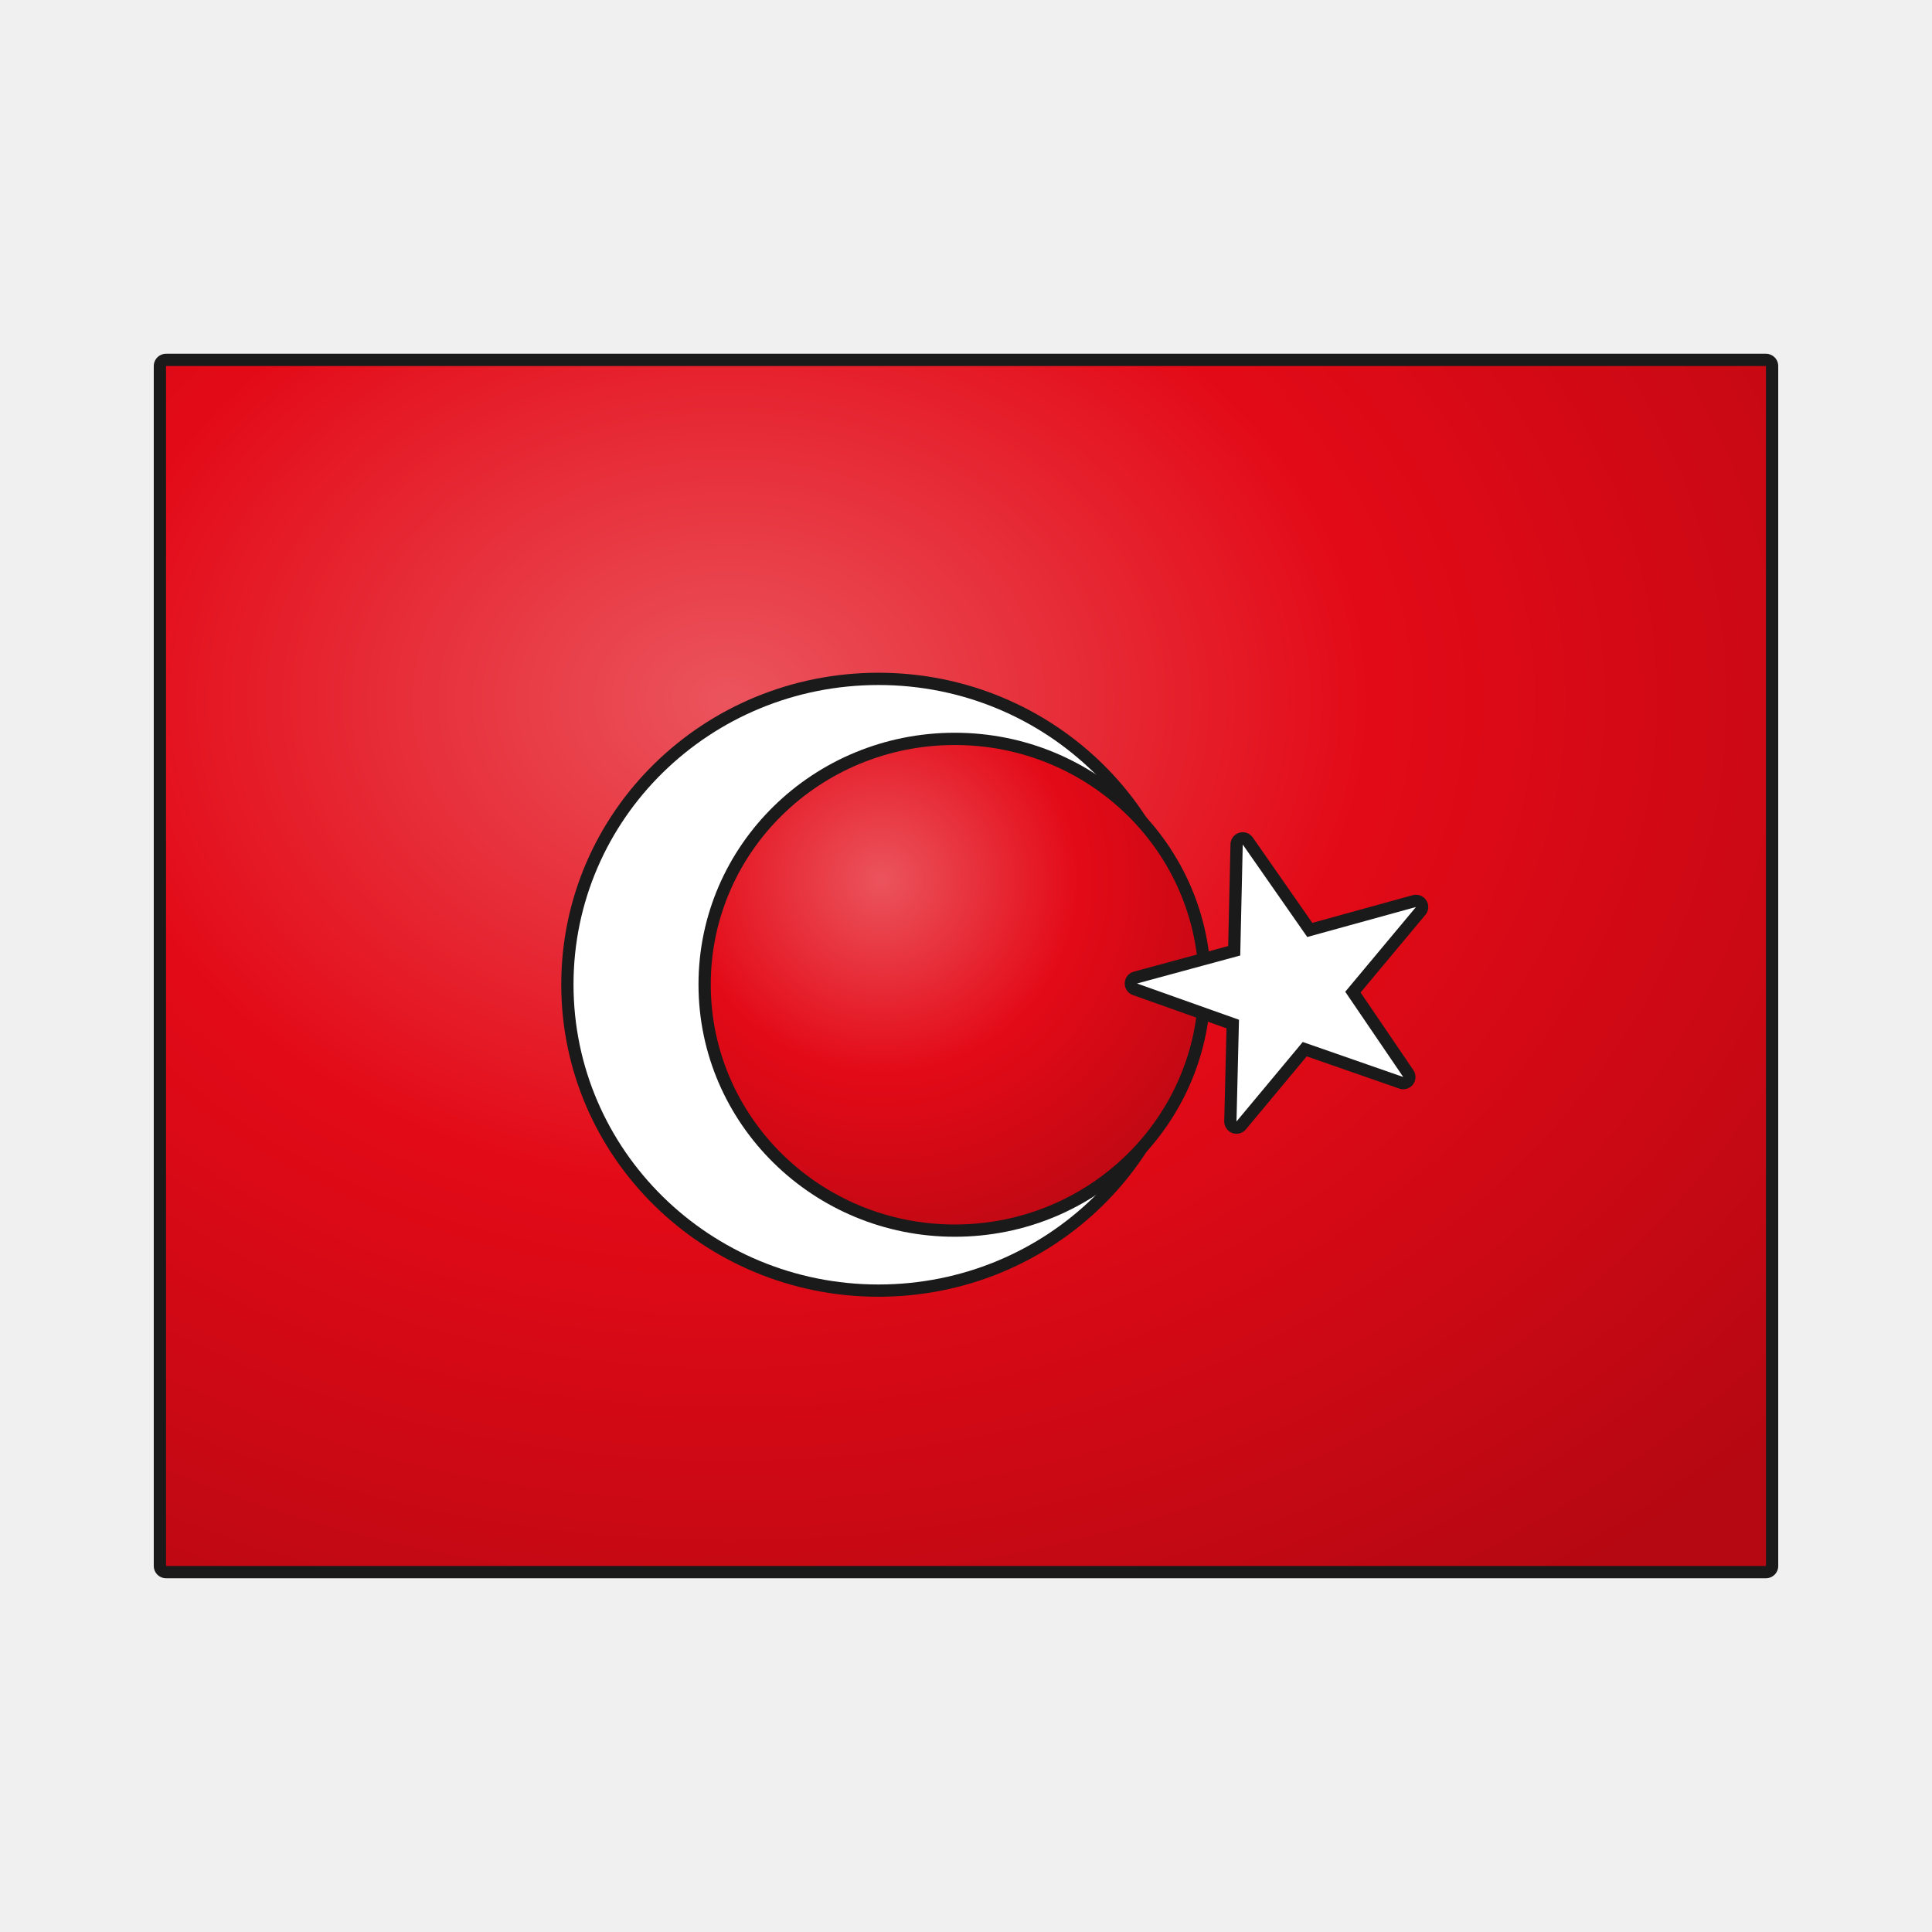
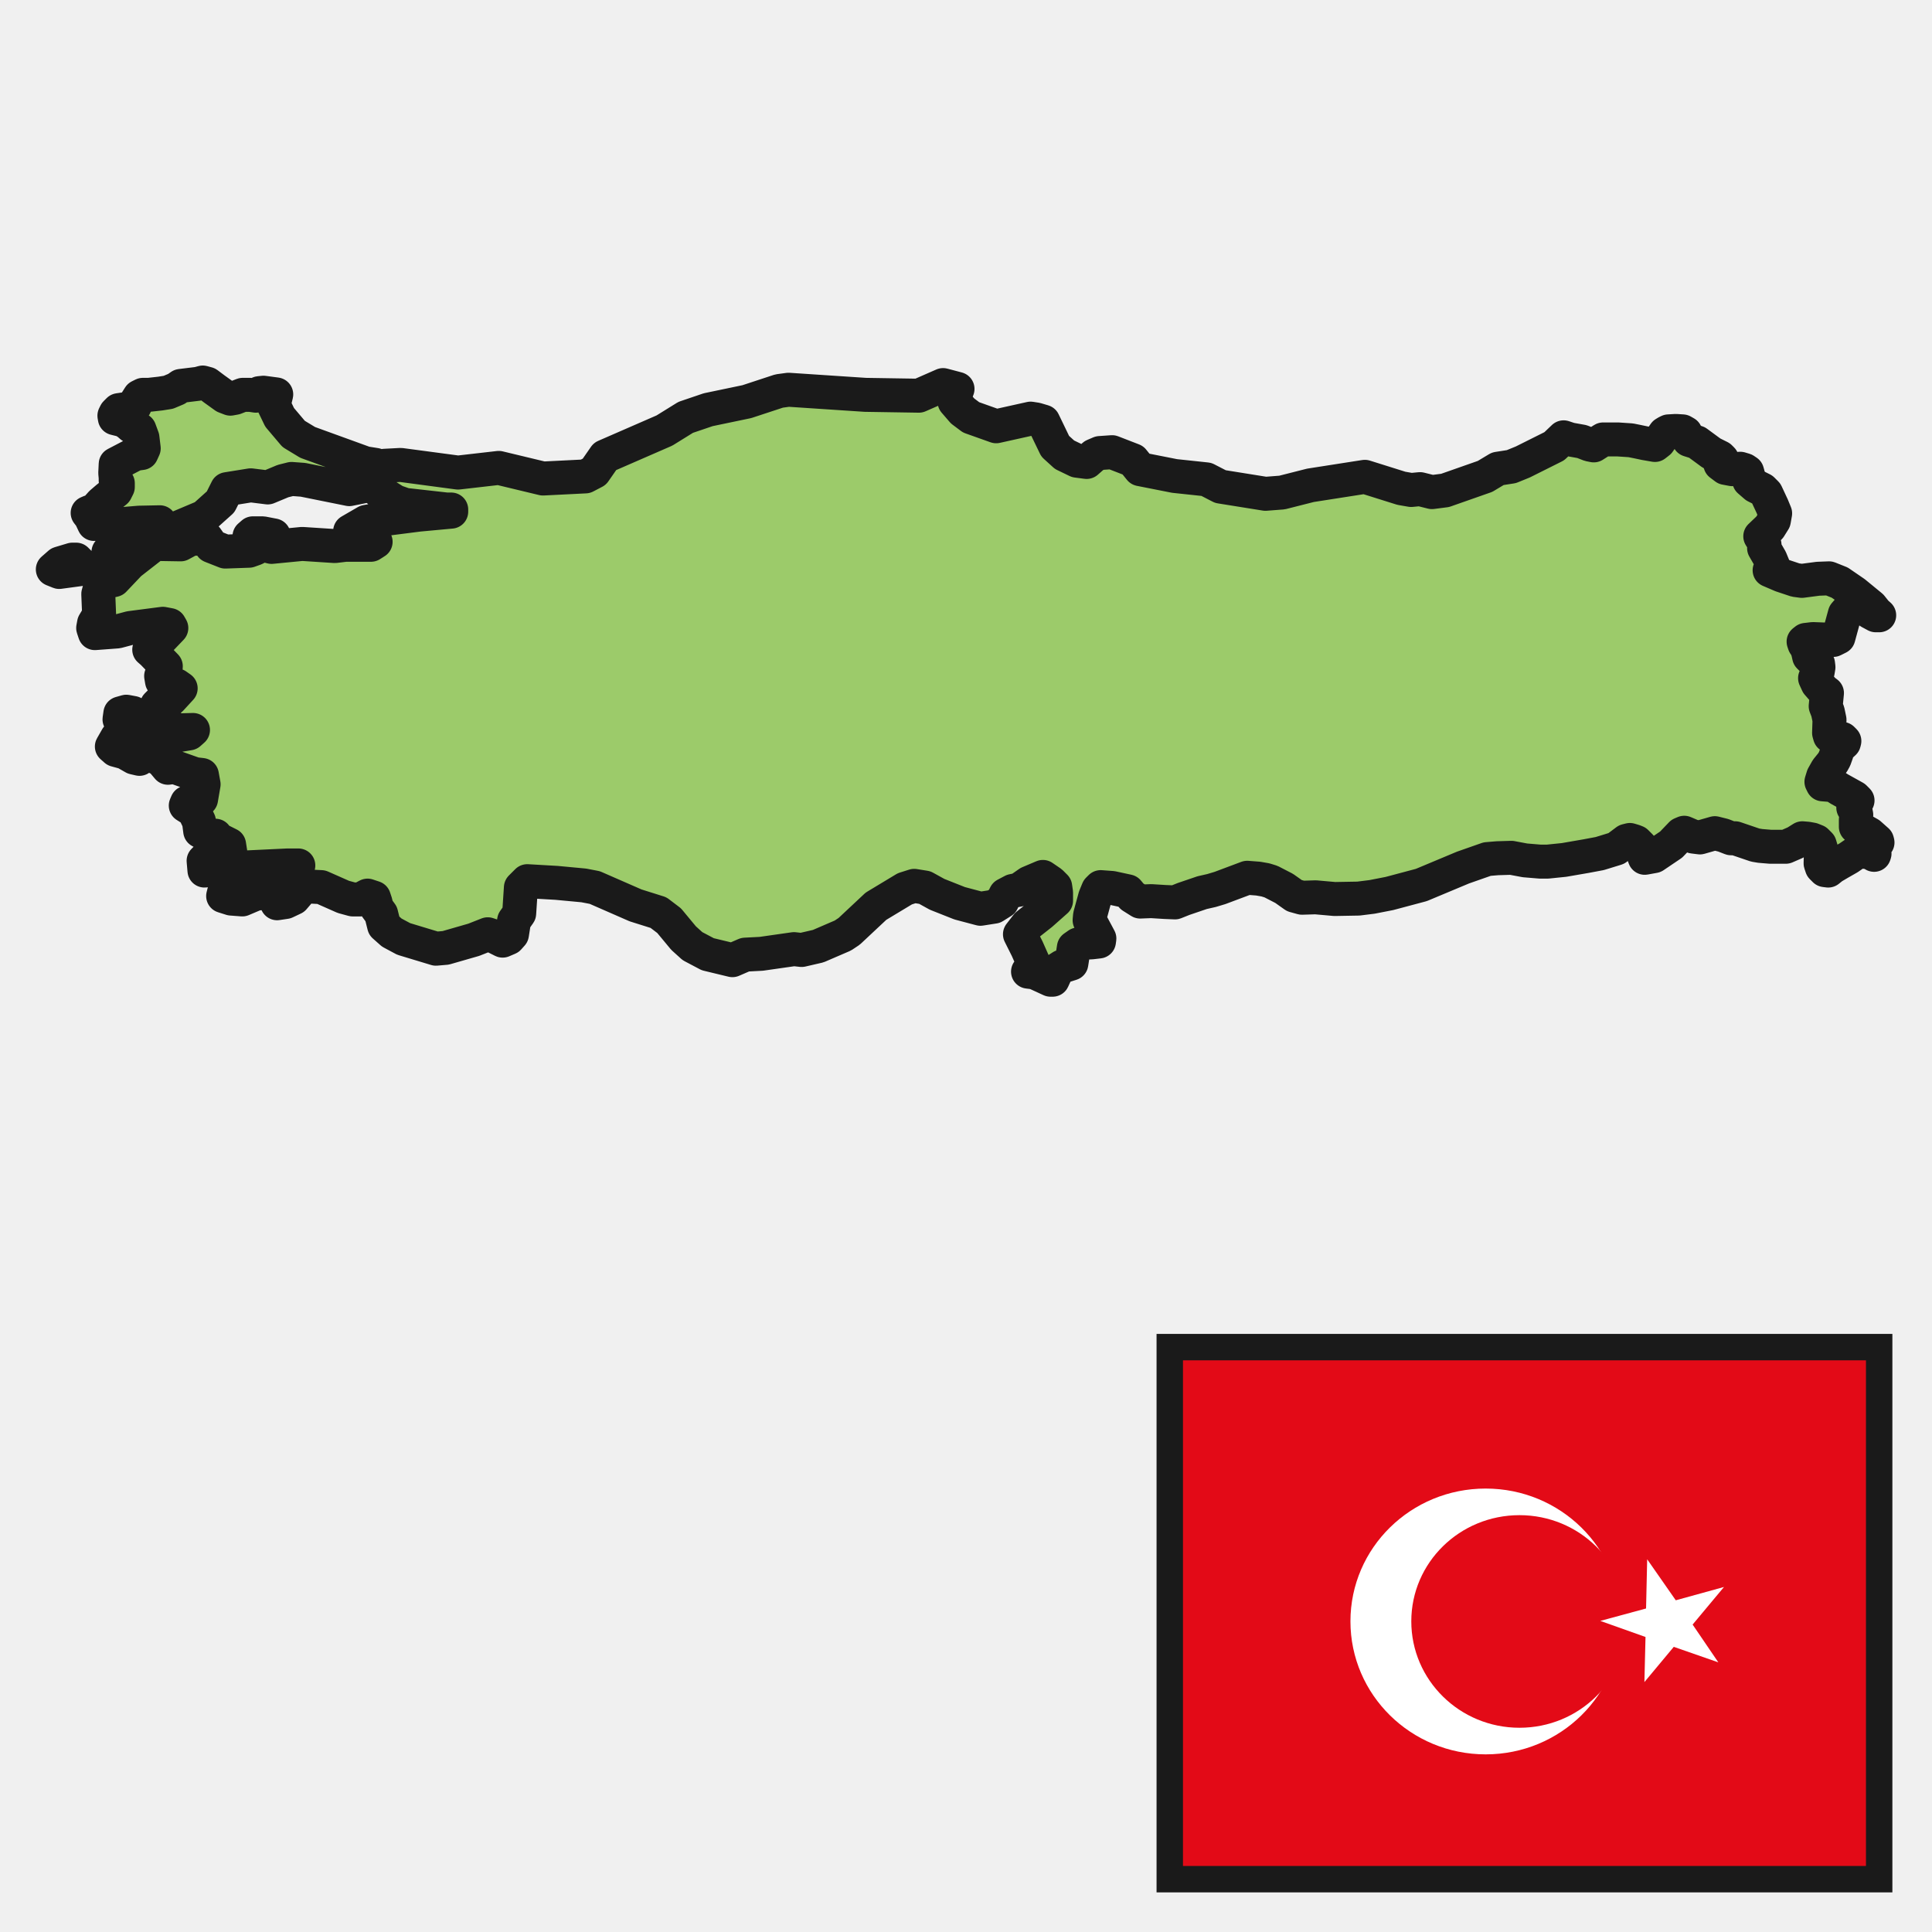
- <svg xmlns="http://www.w3.org/2000/svg" viewBox="0 0 512 512" data-copyright="© 2026 Sensory App House">
-   <defs>
-     <radialGradient id="s3d_e30a17" cx="0.35" cy="0.28" r="0.9">
-       <stop offset="0" stop-color="#eb545d" />
-       <stop offset="0.45" stop-color="#e30a17" />
-       <stop offset="1" stop-color="#b60812" />
-     </radialGradient>
-   </defs>
-   <g data-fit="1" transform="translate(44.00 97.00) scale(0.6625)">
+ <svg xmlns="http://www.w3.org/2000/svg" viewBox="0 0 512 512">
+   <g transform="translate(-32.15 -107.65) scale(1.1256)">
+     <path d="M 396.7 198.6 L 398.2 199.1 L 401.0 199.6 L 402.8 200.3 L 403.8 200.5 L 406.0 199.1 L 409.5 199.1 L 412.5 199.3 L 414.0 199.6 L 415.9 200.0 L 418.2 200.4 L 419.1 199.7 L 420.5 197.7 L 421.0 197.4 L 421.4 197.2 L 423.1 197.1 L 424.7 197.2 L 425.4 197.6 L 426.2 199.2 L 428.1 199.8 L 431.5 202.3 L 433.5 203.3 L 434.0 203.8 L 433.4 204.3 L 433.6 204.9 L 434.8 205.8 L 436.4 206.1 L 438.3 206.0 L 439.3 206.3 L 439.9 206.7 L 440.1 207.4 L 440.1 207.8 L 440.4 208.8 L 441.9 210.1 L 443.5 210.9 L 444.4 211.8 L 445.8 214.8 L 446.5 216.5 L 446.2 218.2 L 445.2 219.8 L 443.0 221.9 L 443.5 222.7 L 444.0 223.9 L 443.9 224.7 L 445.4 227.3 L 446.1 229.0 L 445.6 229.3 L 445.2 229.9 L 448.0 231.1 L 451.3 232.2 L 452.8 232.4 L 456.6 231.9 L 459.2 231.8 L 461.7 232.8 L 465.2 235.2 L 469.1 238.4 L 469.9 239.4 L 470.2 239.8 L 471.0 240.5 L 470.2 240.5 L 468.9 239.8 L 465.9 237.9 L 464.2 238.7 L 462.9 240.2 L 461.4 245.7 L 460.2 246.3 L 458.0 246.2 L 455.4 246.1 L 453.7 246.3 L 453.2 246.7 L 453.4 247.3 L 454.0 248.2 L 454.3 249.3 L 454.5 250.2 L 455.4 251.1 L 456.6 251.9 L 456.7 252.7 L 456.5 253.9 L 456.2 254.8 L 455.9 255.3 L 456.5 256.6 L 457.9 258.2 L 458.7 258.8 L 458.4 261.9 L 458.9 263.2 L 459.3 265.1 L 459.2 268.2 L 459.4 268.9 L 459.8 269.2 L 461.1 269.3 L 462.3 269.6 L 462.8 270.1 L 462.7 270.5 L 461.2 271.9 L 461.0 272.9 L 460.5 274.3 L 460.0 275.2 L 458.7 276.8 L 457.8 278.4 L 457.4 279.7 L 457.7 280.3 L 460.2 280.5 L 461.6 281.4 L 465.2 283.4 L 465.9 284.1 L 464.9 285.3 L 464.9 285.8 L 465.4 286.4 L 465.6 287.5 L 465.5 288.7 L 465.5 290.3 L 466.2 290.6 L 468.7 292.0 L 470.5 293.6 L 470.6 294.0 L 469.7 295.2 L 469.9 296.6 L 469.8 296.9 L 469.1 296.4 L 467.7 296.2 L 466.3 296.1 L 465.4 296.5 L 463.8 297.6 L 461.7 298.8 L 460.0 299.8 L 459.0 300.6 L 458.2 300.5 L 457.5 299.8 L 457.2 298.9 L 457.3 295.5 L 457.0 294.5 L 456.2 293.7 L 455.2 293.3 L 454.1 293.1 L 452.9 293.0 L 451.3 294.0 L 449.0 295.0 L 445.4 295.0 L 443.0 294.8 L 441.8 294.6 L 437.1 293.0 L 436.1 293.0 L 434.3 292.3 L 432.3 291.8 L 428.8 292.8 L 427.2 292.6 L 425.1 291.7 L 424.4 292.0 L 422.0 294.5 L 418.0 297.2 L 415.8 297.6 L 414.8 294.9 L 413.8 293.9 L 413.3 293.7 L 412.3 293.4 L 411.5 293.6 L 409.1 295.4 L 405.2 296.6 L 402.0 297.2 L 396.8 298.1 L 392.9 298.5 L 391.2 298.5 L 387.6 298.2 L 384.4 297.6 L 381.1 297.7 L 378.7 297.9 L 373.0 299.9 L 363.2 304.0 L 355.7 306.0 L 351.6 306.8 L 348.4 307.2 L 342.8 307.3 L 338.3 306.9 L 335.1 307.0 L 333.3 306.5 L 330.9 304.8 L 327.8 303.2 L 326.5 302.8 L 324.8 302.5 L 322.2 302.3 L 315.8 304.7 L 313.8 305.3 L 311.6 305.8 L 307.2 307.3 L 305.2 308.1 L 302.8 308.0 L 299.6 307.8 L 297.0 307.9 L 295.1 306.7 L 294.1 305.5 L 290.4 304.7 L 287.7 304.5 L 287.1 305.1 L 286.4 306.8 L 285.2 311.2 L 285.1 312.3 L 287.4 316.6 L 287.3 317.3 L 285.6 317.5 L 283.7 317.6 L 282.4 318.0 L 281.4 318.7 L 280.8 322.5 L 278.6 323.2 L 277.5 323.9 L 276.4 326.3 L 275.9 326.3 L 272.2 324.6 L 270.6 324.4 L 272.0 322.6 L 270.4 319.0 L 268.7 315.6 L 270.4 313.4 L 273.7 310.8 L 277.2 307.7 L 277.2 305.8 L 277.0 304.4 L 276.0 303.4 L 274.1 302.1 L 270.8 303.5 L 268.5 305.1 L 267.0 305.4 L 265.3 306.3 L 264.5 307.9 L 262.6 309.1 L 259.4 309.6 L 254.5 308.3 L 249.2 306.2 L 246.3 304.6 L 243.8 304.2 L 241.6 304.9 L 234.8 309.0 L 228.5 314.9 L 227.0 315.9 L 221.2 318.4 L 217.3 319.3 L 215.5 319.1 L 207.8 320.2 L 204.0 320.4 L 201.0 321.7 L 195.2 320.3 L 191.6 318.4 L 189.5 316.5 L 186.1 312.4 L 183.6 310.5 L 178.2 308.8 L 168.6 304.6 L 166.0 304.1 L 159.6 303.5 L 152.7 303.1 L 151.2 304.6 L 150.8 310.7 L 149.6 312.4 L 149.1 315.6 L 148.3 316.5 L 146.9 317.1 L 144.9 316.1 L 143.4 315.6 L 140.1 316.9 L 133.5 318.8 L 131.2 319.0 L 123.6 316.7 L 120.8 315.2 L 119.0 313.6 L 118.3 310.8 L 117.2 309.3 L 117.0 308.2 L 116.6 307.0 L 115.1 306.5 L 113.4 307.4 L 111.6 307.4 L 109.4 306.8 L 104.2 304.5 L 100.1 304.3 L 97.7 307.1 L 95.8 308.0 L 93.8 308.3 L 93.6 307.5 L 95.2 305.7 L 88.9 306.0 L 85.6 307.4 L 83.0 307.2 L 81.1 306.6 L 81.3 305.8 L 83.3 305.5 L 85.0 304.9 L 91.8 304.4 L 93.4 303.9 L 95.1 301.9 L 98.4 300.2 L 98.8 299.4 L 96.3 299.4 L 85.8 299.9 L 78.6 299.7 L 77.8 300.5 L 76.7 300.6 L 76.5 298.3 L 77.6 297.2 L 79.1 297.3 L 82.8 296.4 L 82.5 294.5 L 79.9 293.2 L 79.3 292.4 L 77.3 292.2 L 75.7 291.3 L 75.4 289.0 L 74.2 286.5 L 72.3 285.3 L 72.6 284.6 L 75.9 283.8 L 76.5 280.3 L 76.1 278.1 L 74.4 277.9 L 69.6 276.2 L 68.1 276.4 L 66.5 274.5 L 63.7 273.2 L 62.3 273.6 L 61.4 274.3 L 60.1 274.0 L 58.0 272.8 L 55.8 272.2 L 54.9 271.4 L 56.1 269.3 L 57.7 269.4 L 58.0 267.7 L 56.7 265.0 L 56.9 263.6 L 58.3 263.2 L 59.9 263.5 L 61.6 265.1 L 62.1 266.7 L 61.7 268.2 L 62.8 269.7 L 63.5 270.1 L 64.0 268.5 L 64.7 268.2 L 65.7 268.9 L 67.7 269.2 L 73.1 268.3 L 74.0 267.5 L 70.1 267.6 L 68.8 266.8 L 67.2 265.1 L 66.3 263.5 L 66.0 262.8 L 65.5 261.7 L 66.1 261.1 L 68.8 260.2 L 71.1 257.7 L 70.1 257.0 L 69.0 256.6 L 67.8 256.9 L 66.7 256.0 L 66.5 254.8 L 67.5 253.9 L 67.6 252.5 L 64.5 249.3 L 63.7 248.6 L 64.3 247.5 L 66.7 245.8 L 68.9 243.5 L 68.5 242.8 L 66.9 242.5 L 59.2 243.5 L 56.2 244.3 L 50.9 244.7 L 50.5 243.5 L 50.7 242.4 L 51.9 240.4 L 51.7 235.5 L 52.4 232.9 L 55.4 232.2 L 59.1 228.3 L 65.0 223.7 L 71.1 223.8 L 73.5 222.5 L 77.2 222.4 L 77.9 223.4 L 78.3 224.2 L 81.6 225.5 L 87.2 225.3 L 88.6 224.8 L 89.9 224.1 L 87.3 221.9 L 88.1 221.2 L 90.4 221.2 L 93.0 221.7 L 93.2 222.2 L 92.5 222.9 L 91.7 224.2 L 92.5 224.4 L 99.7 223.7 L 107.4 224.2 L 109.9 223.9 L 115.9 223.9 L 117.0 223.2 L 115.2 222.2 L 113.4 221.9 L 112.2 221.4 L 111.0 220.7 L 114.8 218.5 L 117.0 218.1 L 127.2 216.8 L 134.8 216.1 L 134.8 215.6 L 133.7 215.6 L 123.9 214.5 L 121.6 213.7 L 118.3 211.6 L 117.6 211.1 L 116.8 210.1 L 117.3 207.9 L 117.9 206.3 L 119.1 205.3 L 122.9 205.1 L 136.4 206.9 L 146.0 205.8 L 156.4 208.3 L 166.4 207.8 L 168.5 206.7 L 171.0 203.1 L 185.0 197.0 L 190.0 193.9 L 195.3 192.1 L 204.4 190.2 L 212.0 187.7 L 214.2 187.4 L 232.3 188.6 L 244.9 188.8 L 250.6 186.3 L 254.0 187.2 L 253.7 188.0 L 253.0 188.8 L 253.3 190.2 L 255.2 192.4 L 257.2 193.9 L 263.1 196.0 L 271.2 194.2 L 272.5 194.4 L 274.2 194.9 L 277.0 200.7 L 279.2 202.7 L 282.1 204.1 L 284.4 204.4 L 286.1 202.9 L 287.5 202.3 L 290.4 202.1 L 295.3 204.0 L 297.0 206.1 L 305.1 207.7 L 312.6 208.5 L 315.9 210.2 L 326.5 211.9 L 330.4 211.6 L 337.1 209.9 L 349.9 207.9 L 358.5 210.6 L 360.8 211.0 L 362.9 210.8 L 365.7 211.5 L 368.8 211.1 L 378.2 207.8 L 381.2 206.0 L 384.4 205.5 L 387.1 204.4 L 394.5 200.7 L 396.7 198.6 Z M 93.6 188.5 L 93.0 191.0 L 94.4 193.9 L 97.7 197.8 L 101.0 199.8 L 114.5 204.7 L 117.0 205.1 L 116.5 207.1 L 115.7 208.9 L 114.8 210.0 L 110.8 210.8 L 99.9 208.6 L 97.2 208.4 L 95.2 208.9 L 91.6 210.4 L 87.6 209.9 L 82.0 210.8 L 80.5 213.8 L 76.6 217.3 L 70.2 220.0 L 65.7 221.5 L 58.9 226.8 L 55.8 229.9 L 54.5 230.5 L 52.9 231.0 L 53.4 229.5 L 54.2 228.1 L 54.1 227.1 L 54.1 225.6 L 56.3 223.9 L 58.4 222.7 L 64.6 220.5 L 66.2 218.6 L 61.3 218.7 L 56.5 219.1 L 53.4 218.8 L 50.7 219.0 L 49.9 217.3 L 49.2 216.4 L 49.9 216.1 L 50.8 215.9 L 52.4 214.1 L 53.8 212.9 L 55.8 211.3 L 56.3 210.3 L 56.3 209.4 L 55.8 208.8 L 55.8 208.1 L 55.7 207.0 L 55.8 204.9 L 60.4 202.5 L 61.9 202.3 L 62.4 201.2 L 62.1 198.7 L 61.4 196.8 L 60.6 196.6 L 59.5 196.0 L 58.7 195.3 L 57.6 194.6 L 55.6 194.1 L 55.5 193.5 L 55.8 192.9 L 56.5 192.2 L 59.9 191.7 L 60.3 191.2 L 60.7 190.1 L 61.4 189.0 L 62.2 188.6 L 63.6 188.6 L 66.3 188.3 L 68.2 188.0 L 70.1 187.2 L 71.1 186.5 L 75.2 186.0 L 76.3 185.7 L 77.4 186.0 L 79.0 187.2 L 81.5 189.0 L 82.8 189.5 L 83.9 189.3 L 85.7 188.6 L 87.5 188.6 L 88.8 188.8 L 89.6 188.2 L 90.6 188.1 L 93.6 188.5 Z M 47.7 229.6 L 42.5 230.3 L 41.0 229.7 L 42.6 228.3 L 45.6 227.4 L 46.5 227.4 L 47.8 228.7 L 47.7 229.6 Z" fill="#9ccb6a" stroke="#1a1a1a" stroke-width="8" stroke-linejoin="round" fill-rule="evenodd" />
+   </g>
+   <rect x="310" y="357" width="188" height="141" fill="#ffffff" />
+   <g transform="translate(310 357) scale(0.29375)">
    <g fill-rule="evenodd">
-       <path fill="url(#s3d_e30a17)" data-flat="#e30a17" d="M0 0h640v480H0z" stroke="#1a1a1a" stroke-width="9.81" stroke-linejoin="round" stroke-linecap="round" paint-order="stroke fill" />
-       <path fill="#fff" d="M407 247.5c0 66.2-54.6 119.9-122 119.9s-122-53.7-122-120 54.6-119.8 122-119.8 122 53.7 122 119.9" stroke="#1a1a1a" stroke-width="9.81" stroke-linejoin="round" stroke-linecap="round" paint-order="stroke fill" />
-       <path fill="url(#s3d_e30a17)" data-flat="#e30a17" d="M413 247.5c0 53-43.6 95.9-97.5 95.9s-97.6-43-97.6-96 43.7-95.8 97.6-95.8 97.6 42.9 97.6 95.9z" stroke="#1a1a1a" stroke-width="9.81" stroke-linejoin="round" stroke-linecap="round" paint-order="stroke fill" />
-       <path fill="#fff" d="m430.7 191.5-1 44.3-41.3 11.2 40.8 14.5-1 40.7 26.5-31.8 40.2 14-23.2-34.1 28.3-33.9-43.5 12-25.8-37z" stroke="#1a1a1a" stroke-width="9.81" stroke-linejoin="round" stroke-linecap="round" paint-order="stroke fill" />
+       <path fill="#e30a17" d="M0 0h640v480H0z" />
+       <path fill="#fff" d="M407 247.5c0 66.2-54.6 119.9-122 119.9s-122-53.7-122-120 54.6-119.8 122-119.8 122 53.7 122 119.9" />
+       <path fill="#e30a17" d="M413 247.5c0 53-43.6 95.9-97.5 95.9s-97.6-43-97.6-96 43.7-95.8 97.6-95.8 97.6 42.9 97.6 95.9z" />
+       <path fill="#fff" d="m430.7 191.5-1 44.3-41.3 11.2 40.8 14.5-1 40.7 26.5-31.8 40.2 14-23.2-34.1 28.3-33.9-43.5 12-25.8-37z" />
    </g>
+     <rect x="1" y="1" width="638" height="478" fill="none" stroke="#000000" stroke-width="2" />
  </g>
+   <rect x="310" y="357" width="188" height="141" fill="none" stroke="#1a1a1a" stroke-width="7" />
</svg>
